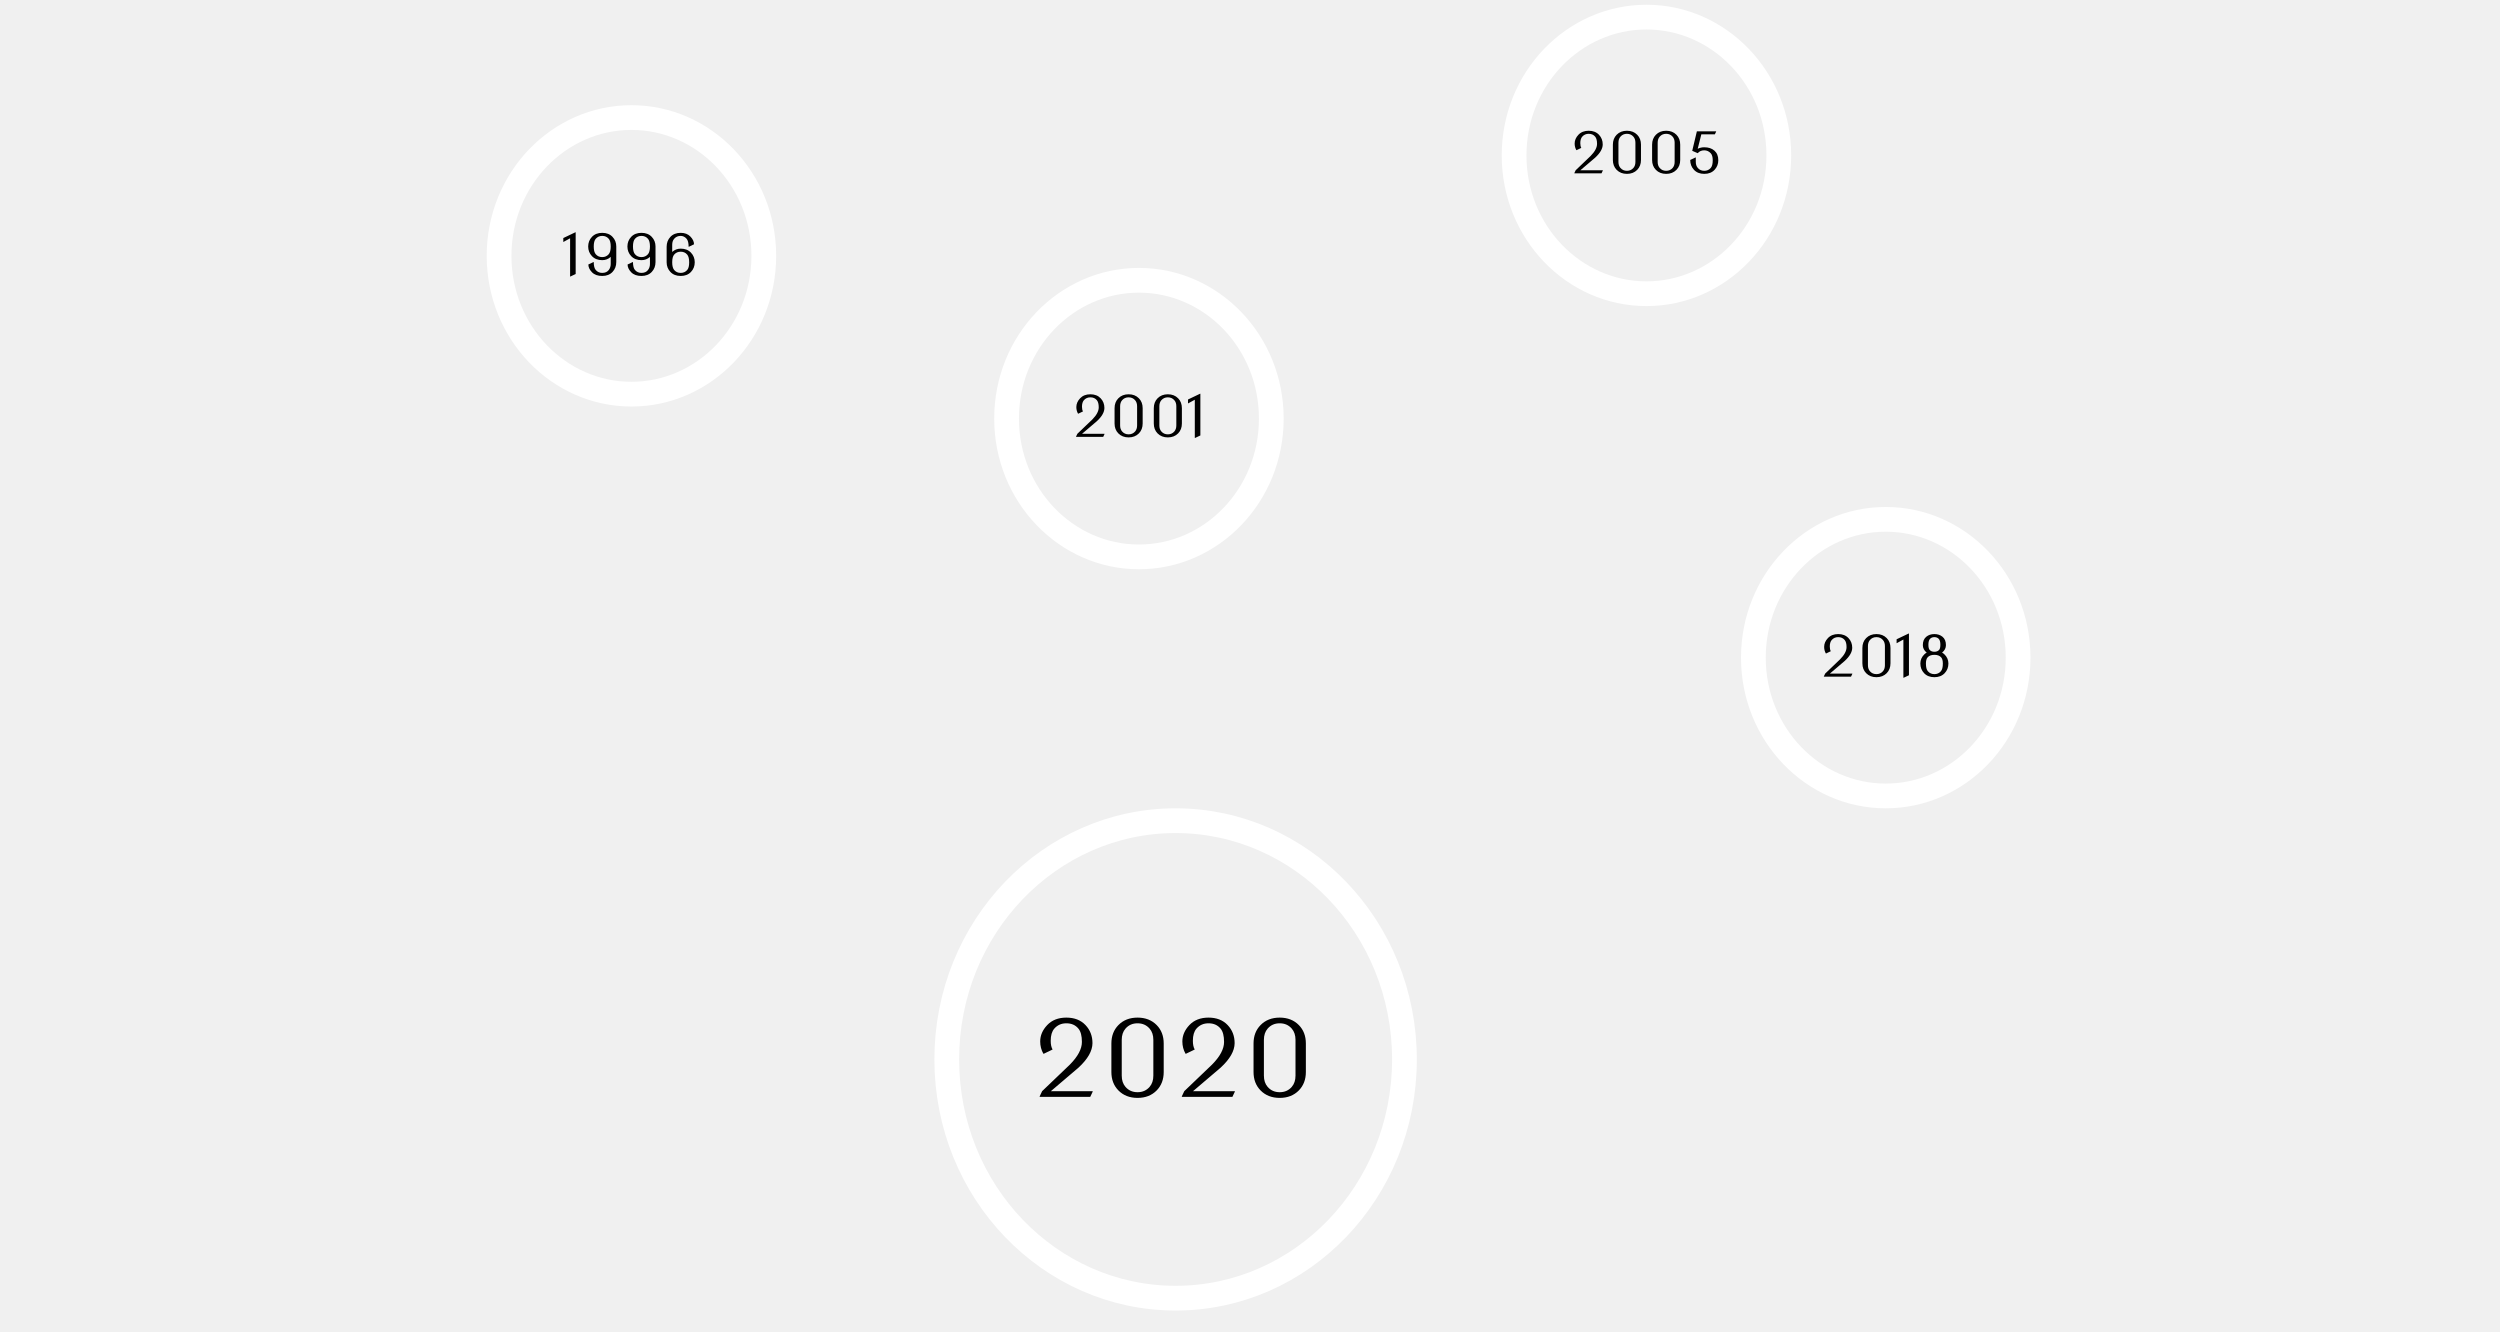
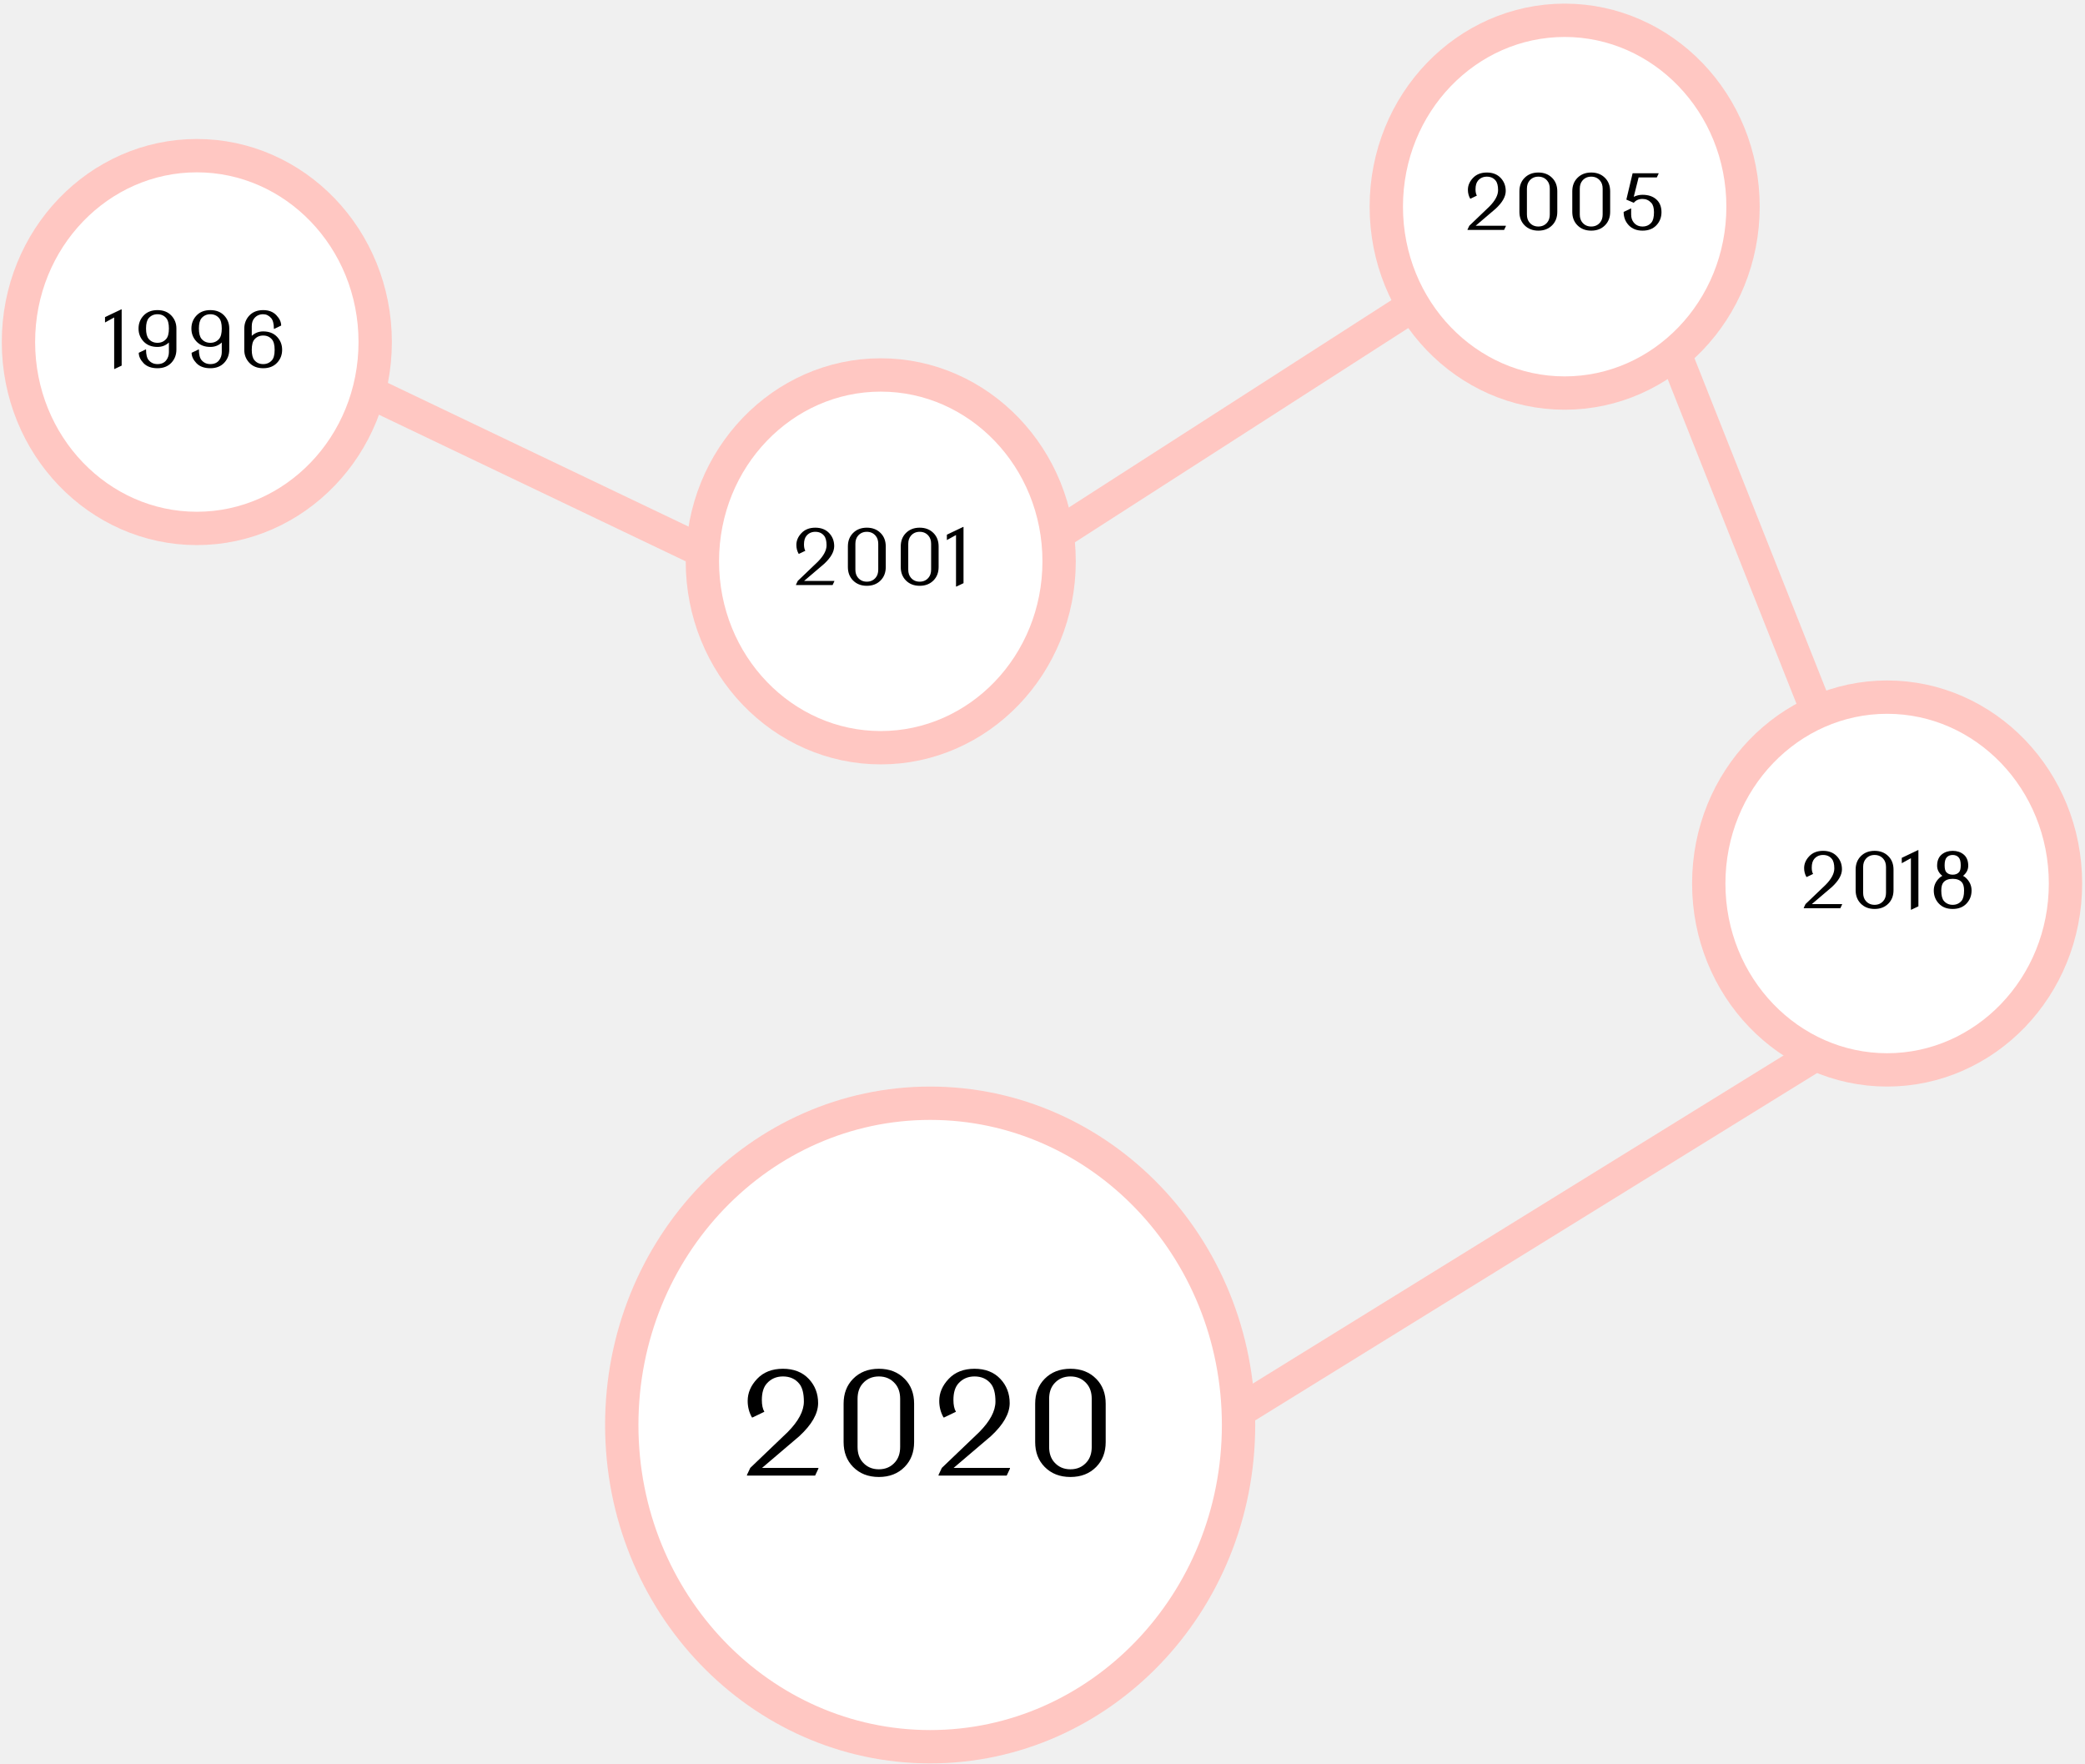
- <svg xmlns="http://www.w3.org/2000/svg" width="1053" height="561" viewBox="0 0 1053 561" fill="none">
-   <path d="M321.708 107.769C321.708 140.14 296.553 166.021 265.959 166.021C235.365 166.021 210.21 140.14 210.21 107.769C210.21 75.398 235.365 49.518 265.959 49.518C296.553 49.518 321.708 75.398 321.708 107.769Z" stroke="white" stroke-width="10.42" />
-   <path d="M591.554 446.231C591.554 501.968 548.204 546.79 495.165 546.79C442.127 546.79 398.777 501.968 398.777 446.231C398.777 390.494 442.127 345.672 495.165 345.672C548.204 345.672 591.554 390.494 591.554 446.231Z" stroke="white" stroke-width="10.42" />
-   <path d="M850.021 277C850.021 309.371 824.865 335.252 794.272 335.252C763.678 335.252 738.523 309.371 738.523 277C738.523 244.629 763.678 218.749 794.272 218.749C824.865 218.749 850.021 244.629 850.021 277Z" stroke="white" stroke-width="10.42" />
-   <path d="M749.235 65.462C749.235 97.833 724.08 123.713 693.486 123.713C662.892 123.713 637.737 97.833 637.737 65.462C637.737 33.091 662.892 7.21 693.486 7.21C724.08 7.21 749.235 33.091 749.235 65.462Z" stroke="white" stroke-width="10.42" />
-   <path d="M535.471 176.308C535.471 208.679 510.316 234.559 479.722 234.559C449.128 234.559 423.973 208.679 423.973 176.308C423.973 143.937 449.128 118.056 479.722 118.056C510.316 118.056 535.471 143.937 535.471 176.308Z" stroke="white" stroke-width="10.42" />
-   <path d="M240.125 116.469V100.367L237.266 101.938V100.262L242.352 97.836H242.469V115.414L240.242 116.469H240.125ZM247.812 111.406L249.969 110.375H250.086C250.086 111.961 250.371 113.082 250.941 113.738C251.645 114.543 252.551 114.945 253.66 114.945C254.871 114.945 255.785 114.543 256.402 113.738C256.957 113.012 257.234 112.164 257.234 111.195V108.195C256.25 109.117 255.059 109.578 253.66 109.578C251.84 109.578 250.395 109.012 249.324 107.879C248.27 106.762 247.742 105.414 247.742 103.836C247.742 102.242 248.27 100.887 249.324 99.77C250.395 98.637 251.84 98.07 253.66 98.07C255.48 98.07 256.926 98.637 257.996 99.77C259.051 100.887 259.578 102.234 259.578 103.813V110.375C259.578 112.031 259.051 113.418 257.996 114.535C256.926 115.668 255.48 116.234 253.66 116.234C251.777 116.234 250.332 115.711 249.324 114.664C248.316 113.609 247.812 112.523 247.812 111.406ZM253.66 108.289C254.777 108.289 255.688 107.887 256.391 107.082C256.953 106.434 257.234 105.344 257.234 103.813C257.234 102.297 256.953 101.215 256.391 100.566C255.703 99.762 254.793 99.359 253.66 99.359C252.551 99.359 251.641 99.762 250.93 100.566C250.367 101.215 250.086 102.297 250.086 103.813C250.086 105.336 250.367 106.426 250.93 107.082C251.617 107.887 252.527 108.289 253.66 108.289ZM264.336 111.406L266.492 110.375H266.609C266.609 111.961 266.895 113.082 267.465 113.738C268.168 114.543 269.074 114.945 270.184 114.945C271.395 114.945 272.309 114.543 272.926 113.738C273.48 113.012 273.758 112.164 273.758 111.195V108.195C272.773 109.117 271.582 109.578 270.184 109.578C268.363 109.578 266.918 109.012 265.848 107.879C264.793 106.762 264.266 105.414 264.266 103.836C264.266 102.242 264.793 100.887 265.848 99.77C266.918 98.637 268.363 98.07 270.184 98.07C272.004 98.07 273.449 98.637 274.52 99.77C275.574 100.887 276.102 102.234 276.102 103.813V110.375C276.102 112.031 275.574 113.418 274.52 114.535C273.449 115.668 272.004 116.234 270.184 116.234C268.301 116.234 266.855 115.711 265.848 114.664C264.84 113.609 264.336 112.523 264.336 111.406ZM270.184 108.289C271.301 108.289 272.211 107.887 272.914 107.082C273.477 106.434 273.758 105.344 273.758 103.813C273.758 102.297 273.477 101.215 272.914 100.566C272.227 99.762 271.316 99.359 270.184 99.359C269.074 99.359 268.164 99.762 267.453 100.566C266.891 101.215 266.609 102.297 266.609 103.813C266.609 105.336 266.891 106.426 267.453 107.082C268.141 107.887 269.051 108.289 270.184 108.289ZM292.32 102.898L290.164 103.93H290.047C290.047 102.352 289.762 101.231 289.191 100.566C288.488 99.762 287.66 99.359 286.707 99.359C285.574 99.359 284.66 99.762 283.965 100.566C283.41 101.199 283.133 102.047 283.133 103.109V106.109C284.148 105.188 285.34 104.727 286.707 104.727C288.527 104.727 289.973 105.293 291.043 106.426C292.098 107.543 292.625 108.891 292.625 110.469C292.625 112.063 292.098 113.418 291.043 114.535C289.973 115.668 288.527 116.234 286.707 116.234C284.887 116.234 283.441 115.668 282.371 114.535C281.316 113.418 280.789 112.07 280.789 110.492V103.93C280.789 102.273 281.316 100.887 282.371 99.77C283.441 98.637 284.887 98.07 286.707 98.07C288.434 98.07 289.801 98.598 290.809 99.652C291.816 100.699 292.32 101.781 292.32 102.898ZM289.438 107.223C288.75 106.418 287.84 106.016 286.707 106.016C285.574 106.016 284.664 106.418 283.977 107.223C283.414 107.856 283.133 108.945 283.133 110.492C283.133 111.992 283.414 113.074 283.977 113.738C284.664 114.543 285.574 114.945 286.707 114.945C287.809 114.945 288.719 114.543 289.438 113.738C290 113.106 290.281 112.023 290.281 110.492C290.281 108.969 290 107.879 289.438 107.223Z" fill="black" />
-   <path d="M453.234 184V183.883L453.785 182.711L460.078 176.688C461.883 174.859 462.785 173.156 462.785 171.578C462.785 170.203 462.523 169.199 462 168.566C461.336 167.762 460.426 167.359 459.27 167.359C458.152 167.359 457.242 167.762 456.539 168.566C456 169.191 455.73 170.106 455.73 171.309C455.73 172.152 455.871 172.813 456.152 173.289L454.184 174.238H454.066C453.59 173.395 453.352 172.469 453.352 171.461C453.352 170.117 453.879 168.887 454.934 167.77C456.004 166.637 457.449 166.07 459.27 166.07C461.09 166.07 462.535 166.637 463.605 167.77C464.652 168.879 465.176 170.238 465.176 171.848C465.168 173.606 464.113 175.453 462.012 177.391L455.766 182.711H465.223V182.828L464.672 184H453.234ZM471.797 179.195C471.797 180.242 472.078 181.09 472.641 181.738C473.336 182.543 474.246 182.945 475.371 182.945C476.496 182.945 477.406 182.543 478.102 181.738C478.664 181.09 478.945 180.242 478.945 179.195V171.109C478.945 170.063 478.664 169.215 478.102 168.566C477.406 167.762 476.496 167.359 475.371 167.359C474.246 167.359 473.336 167.762 472.641 168.566C472.078 169.215 471.797 170.063 471.797 171.109V179.195ZM469.453 178.375V171.93C469.453 170.234 469.98 168.848 471.035 167.77C472.145 166.637 473.59 166.07 475.371 166.07C477.152 166.07 478.598 166.637 479.707 167.77C480.762 168.84 481.289 170.227 481.289 171.93V178.375C481.289 180.07 480.762 181.457 479.707 182.535C478.598 183.668 477.152 184.234 475.371 184.234C473.59 184.234 472.145 183.668 471.035 182.535C469.98 181.457 469.453 180.07 469.453 178.375ZM488.32 179.195C488.32 180.242 488.602 181.09 489.164 181.738C489.859 182.543 490.77 182.945 491.895 182.945C493.02 182.945 493.93 182.543 494.625 181.738C495.188 181.09 495.469 180.242 495.469 179.195V171.109C495.469 170.063 495.188 169.215 494.625 168.566C493.93 167.762 493.02 167.359 491.895 167.359C490.77 167.359 489.859 167.762 489.164 168.566C488.602 169.215 488.32 170.063 488.32 171.109V179.195ZM485.977 178.375V171.93C485.977 170.234 486.504 168.848 487.559 167.77C488.668 166.637 490.113 166.07 491.895 166.07C493.676 166.07 495.121 166.637 496.23 167.77C497.285 168.84 497.812 170.227 497.812 171.93V178.375C497.812 180.07 497.285 181.457 496.23 182.535C495.121 183.668 493.676 184.234 491.895 184.234C490.113 184.234 488.668 183.668 487.559 182.535C486.504 181.457 485.977 180.07 485.977 178.375ZM503.25 184.469V168.367L500.391 169.938V168.262L505.477 165.836H505.594V183.414L503.367 184.469H503.25Z" fill="black" />
-   <path d="M663.125 73V72.883L663.676 71.711L669.969 65.688C671.773 63.859 672.676 62.156 672.676 60.578C672.676 59.203 672.414 58.199 671.891 57.566C671.227 56.762 670.316 56.359 669.16 56.359C668.043 56.359 667.133 56.762 666.43 57.566C665.891 58.191 665.621 59.105 665.621 60.309C665.621 61.152 665.762 61.813 666.043 62.289L664.074 63.238H663.957C663.48 62.395 663.242 61.469 663.242 60.461C663.242 59.117 663.77 57.887 664.824 56.77C665.895 55.637 667.34 55.07 669.16 55.07C670.98 55.07 672.426 55.637 673.496 56.77C674.543 57.879 675.066 59.238 675.066 60.848C675.059 62.605 674.004 64.453 671.902 66.391L665.656 71.711H675.113V71.828L674.562 73H663.125ZM681.688 68.195C681.688 69.242 681.969 70.09 682.531 70.738C683.227 71.543 684.137 71.945 685.262 71.945C686.387 71.945 687.297 71.543 687.992 70.738C688.555 70.09 688.836 69.242 688.836 68.195V60.109C688.836 59.063 688.555 58.215 687.992 57.566C687.297 56.762 686.387 56.359 685.262 56.359C684.137 56.359 683.227 56.762 682.531 57.566C681.969 58.215 681.688 59.063 681.688 60.109V68.195ZM679.344 67.375V60.93C679.344 59.234 679.871 57.848 680.926 56.77C682.035 55.637 683.48 55.07 685.262 55.07C687.043 55.07 688.488 55.637 689.598 56.77C690.652 57.84 691.18 59.227 691.18 60.93V67.375C691.18 69.07 690.652 70.457 689.598 71.535C688.488 72.668 687.043 73.234 685.262 73.234C683.48 73.234 682.035 72.668 680.926 71.535C679.871 70.457 679.344 69.07 679.344 67.375ZM698.211 68.195C698.211 69.242 698.492 70.09 699.055 70.738C699.75 71.543 700.66 71.945 701.785 71.945C702.91 71.945 703.82 71.543 704.516 70.738C705.078 70.09 705.359 69.242 705.359 68.195V60.109C705.359 59.063 705.078 58.215 704.516 57.566C703.82 56.762 702.91 56.359 701.785 56.359C700.66 56.359 699.75 56.762 699.055 57.566C698.492 58.215 698.211 59.063 698.211 60.109V68.195ZM695.867 67.375V60.93C695.867 59.234 696.395 57.848 697.449 56.77C698.559 55.637 700.004 55.07 701.785 55.07C703.566 55.07 705.012 55.637 706.121 56.77C707.176 57.84 707.703 59.227 707.703 60.93V67.375C707.703 69.07 707.176 70.457 706.121 71.535C705.012 72.668 703.566 73.234 701.785 73.234C700.004 73.234 698.559 72.668 697.449 71.535C696.395 70.457 695.867 69.07 695.867 67.375ZM711.922 67.375L714.148 66.32H714.266V68.195C714.266 69.219 714.547 70.067 715.109 70.738C715.789 71.543 716.699 71.945 717.84 71.945C718.957 71.945 719.867 71.543 720.57 70.738C721.125 70.106 721.402 69.023 721.402 67.492C721.402 66.125 721.117 65.137 720.547 64.527C719.805 63.723 718.895 63.32 717.816 63.32C716.668 63.32 715.758 63.723 715.086 64.527L712.766 63.531L714.723 55.305H722.844V55.422L722.293 56.594H716.598L715.074 62.664C715.941 62.242 716.855 62.031 717.816 62.031C719.59 62.031 721.012 62.496 722.082 63.426C723.191 64.387 723.746 65.734 723.746 67.469C723.746 69.063 723.223 70.418 722.176 71.535C721.105 72.668 719.66 73.234 717.84 73.234C716.02 73.234 714.574 72.668 713.504 71.535C712.449 70.418 711.922 69.031 711.922 67.375Z" fill="black" />
-   <path d="M768.215 285V284.883L768.766 283.711L775.059 277.688C776.863 275.859 777.766 274.156 777.766 272.578C777.766 271.203 777.504 270.199 776.98 269.566C776.316 268.762 775.406 268.359 774.25 268.359C773.133 268.359 772.223 268.762 771.52 269.566C770.98 270.191 770.711 271.106 770.711 272.309C770.711 273.152 770.852 273.813 771.133 274.289L769.164 275.238H769.047C768.57 274.395 768.332 273.469 768.332 272.461C768.332 271.117 768.859 269.887 769.914 268.77C770.984 267.637 772.43 267.07 774.25 267.07C776.07 267.07 777.516 267.637 778.586 268.77C779.633 269.879 780.156 271.238 780.156 272.848C780.148 274.606 779.094 276.453 776.992 278.391L770.746 283.711H780.203V283.828L779.652 285H768.215ZM786.777 280.195C786.777 281.242 787.059 282.09 787.621 282.738C788.316 283.543 789.227 283.945 790.352 283.945C791.477 283.945 792.387 283.543 793.082 282.738C793.645 282.09 793.926 281.242 793.926 280.195V272.109C793.926 271.063 793.645 270.215 793.082 269.566C792.387 268.762 791.477 268.359 790.352 268.359C789.227 268.359 788.316 268.762 787.621 269.566C787.059 270.215 786.777 271.063 786.777 272.109V280.195ZM784.434 279.375V272.93C784.434 271.234 784.961 269.848 786.016 268.77C787.125 267.637 788.57 267.07 790.352 267.07C792.133 267.07 793.578 267.637 794.688 268.77C795.742 269.84 796.27 271.227 796.27 272.93V279.375C796.27 281.07 795.742 282.457 794.688 283.535C793.578 284.668 792.133 285.234 790.352 285.234C788.57 285.234 787.125 284.668 786.016 283.535C784.961 282.457 784.434 281.07 784.434 279.375ZM801.707 285.469V269.367L798.848 270.938V269.262L803.934 266.836H804.051V284.414L801.824 285.469H801.707ZM808.855 279.469C808.855 277.938 809.449 276.617 810.637 275.508C810.887 275.273 811.184 275.066 811.527 274.887C810.441 274.012 809.898 272.961 809.898 271.734C809.898 270.172 810.383 268.992 811.352 268.195C812.273 267.445 813.41 267.07 814.762 267.07C816.113 267.07 817.25 267.445 818.172 268.195C819.141 268.984 819.625 270.164 819.625 271.734C819.625 272.961 819.082 274.012 817.996 274.887C818.34 275.066 818.637 275.273 818.887 275.508C820.074 276.617 820.668 277.938 820.668 279.469C820.668 281.063 820.145 282.418 819.098 283.535C818.027 284.668 816.582 285.234 814.762 285.234C812.934 285.234 811.488 284.668 810.426 283.535C809.379 282.418 808.855 281.063 808.855 279.469ZM812.031 282.738C812.734 283.543 813.645 283.945 814.762 283.945C815.879 283.945 816.789 283.543 817.492 282.738C818.047 282.106 818.324 281.023 818.324 279.492C818.324 278.305 818.098 277.445 817.645 276.914C817.02 276.18 816.059 275.813 814.762 275.813C813.465 275.813 812.504 276.18 811.879 276.914C811.426 277.445 811.199 278.305 811.199 279.492C811.199 281.023 811.477 282.106 812.031 282.738ZM816.59 269.074C816.129 268.598 815.52 268.359 814.762 268.359C814.004 268.359 813.395 268.598 812.934 269.074C812.473 269.551 812.242 270.379 812.242 271.559C812.242 272.621 812.418 273.348 812.77 273.738C813.238 274.262 813.902 274.523 814.762 274.523C815.621 274.523 816.285 274.262 816.754 273.738C817.105 273.348 817.281 272.621 817.281 271.559C817.281 270.379 817.051 269.551 816.59 269.074Z" fill="black" />
-   <path d="M437.913 462V461.782L438.939 459.6L450.657 448.384C454.017 444.98 455.697 441.808 455.697 438.87C455.697 436.309 455.21 434.44 454.235 433.262C452.999 431.763 451.304 431.014 449.151 431.014C447.071 431.014 445.376 431.763 444.067 433.262C443.063 434.425 442.561 436.127 442.561 438.368C442.561 439.939 442.823 441.168 443.347 442.055L439.681 443.823H439.463C438.575 442.252 438.131 440.528 438.131 438.651C438.131 436.149 439.113 433.858 441.077 431.778C443.07 429.668 445.762 428.614 449.151 428.614C452.541 428.614 455.232 429.668 457.225 431.778C459.174 433.843 460.149 436.375 460.149 439.371C460.134 442.645 458.171 446.085 454.257 449.693L442.627 459.6H460.236V459.818L459.211 462H437.913ZM472.478 453.053C472.478 455.003 473.002 456.581 474.049 457.789C475.344 459.287 477.039 460.036 479.133 460.036C481.228 460.036 482.923 459.287 484.218 457.789C485.265 456.581 485.789 455.003 485.789 453.053V437.997C485.789 436.047 485.265 434.469 484.218 433.262C482.923 431.763 481.228 431.014 479.133 431.014C477.039 431.014 475.344 431.763 474.049 433.262C473.002 434.469 472.478 436.047 472.478 437.997V453.053ZM468.114 451.526V439.524C468.114 436.367 469.096 433.785 471.06 431.778C473.125 429.668 475.817 428.614 479.133 428.614C482.45 428.614 485.141 429.668 487.207 431.778C489.171 433.771 490.153 436.353 490.153 439.524V451.526C490.153 454.683 489.171 457.265 487.207 459.272C485.141 461.382 482.45 462.436 479.133 462.436C475.817 462.436 473.125 461.382 471.06 459.272C469.096 457.265 468.114 454.683 468.114 451.526ZM497.79 462V461.782L498.816 459.6L510.534 448.384C513.894 444.98 515.575 441.808 515.575 438.87C515.575 436.309 515.087 434.44 514.113 433.262C512.876 431.763 511.181 431.014 509.028 431.014C506.948 431.014 505.253 431.763 503.944 433.262C502.94 434.425 502.438 436.127 502.438 438.368C502.438 439.939 502.7 441.168 503.224 442.055L499.558 443.823H499.34C498.452 442.252 498.009 440.528 498.009 438.651C498.009 436.149 498.991 433.858 500.954 431.778C502.947 429.668 505.639 428.614 509.028 428.614C512.418 428.614 515.109 429.668 517.102 431.778C519.051 433.843 520.026 436.375 520.026 439.371C520.012 442.645 518.048 446.085 514.134 449.693L502.504 459.6H520.113V459.818L519.088 462H497.79ZM532.355 453.053C532.355 455.003 532.879 456.581 533.926 457.789C535.221 459.287 536.916 460.036 539.011 460.036C541.105 460.036 542.8 459.287 544.095 457.789C545.142 456.581 545.666 455.003 545.666 453.053V437.997C545.666 436.047 545.142 434.469 544.095 433.262C542.8 431.763 541.105 431.014 539.011 431.014C536.916 431.014 535.221 431.763 533.926 433.262C532.879 434.469 532.355 436.047 532.355 437.997V453.053ZM527.991 451.526V439.524C527.991 436.367 528.973 433.785 530.937 431.778C533.002 429.668 535.694 428.614 539.011 428.614C542.327 428.614 545.019 429.668 547.084 431.778C549.048 433.771 550.03 436.353 550.03 439.524V451.526C550.03 454.683 549.048 457.265 547.084 459.272C545.019 461.382 542.327 462.436 539.011 462.436C535.694 462.436 533.002 461.382 530.937 459.272C528.973 457.265 527.991 454.683 527.991 451.526Z" fill="black" />
+ <svg xmlns="http://www.w3.org/2000/svg" width="545" height="461" viewBox="0 0 545 461" fill="none">
+   <line y1="-4.259" x2="91.91" y2="-4.259" transform="matrix(0.902275 0.431161 -0.403441 0.915006 96.3101 107.093)" stroke="#FFC7C2" stroke-width="8.518" />
+   <line x1="277.536" y1="138.892" x2="379.938" y2="73.078" stroke="#FFC7C2" stroke-width="8.518" />
+   <line x1="477.657" y1="192.75" x2="432.229" y2="78.232" stroke="#FFC7C2" stroke-width="8.518" />
+   <line x1="323.215" y1="369.272" x2="479.376" y2="272.736" stroke="#FFC7C2" stroke-width="8.518" />
+   <path d="M98.071 89.402C98.071 116.474 77.033 138.118 51.447 138.118C25.862 138.118 4.824 116.474 4.824 89.402C4.824 62.33 25.862 40.686 51.447 40.686C77.033 40.686 98.071 62.33 98.071 89.402Z" fill="white" stroke="#FFC7C2" stroke-width="8.714" />
+   <path d="M323.743 372.458C323.743 419.071 287.489 456.556 243.133 456.556C198.777 456.556 162.523 419.071 162.523 372.458C162.523 325.845 198.777 288.36 243.133 288.36C287.489 288.36 323.743 325.845 323.743 372.458Z" fill="white" stroke="#FFC7C2" stroke-width="8.714" />
+   <path d="M539.899 230.93C539.899 258.002 518.862 279.646 493.276 279.646C467.69 279.646 446.653 258.002 446.653 230.93C446.653 203.858 467.69 182.214 493.276 182.214C518.862 182.214 539.899 203.858 539.899 230.93Z" fill="white" stroke="#FFC7C2" stroke-width="8.714" />
+   <path d="M455.612 54.02C455.612 81.092 434.575 102.736 408.989 102.736C383.403 102.736 362.366 81.092 362.366 54.02C362.366 26.948 383.403 5.304 408.989 5.304C434.575 5.304 455.612 26.948 455.612 54.02Z" fill="white" stroke="#FFC7C2" stroke-width="8.714" />
+   <path d="M276.841 146.721C276.841 173.793 255.804 195.436 230.218 195.436C204.632 195.436 183.595 173.793 183.595 146.721C183.595 119.649 204.632 98.005 230.218 98.005C255.804 98.005 276.841 119.649 276.841 146.721Z" fill="white" stroke="#FFC7C2" stroke-width="8.714" />
+   <path d="M29.842 96.442V82.977L27.451 84.29V82.888L31.704 80.86H31.802V95.56L29.94 96.442H29.842ZM36.271 92.209L38.074 91.346H38.172C38.172 92.672 38.411 93.61 38.888 94.159C39.476 94.832 40.234 95.168 41.161 95.168C42.174 95.168 42.939 94.832 43.455 94.159C43.919 93.551 44.151 92.842 44.151 92.032V89.523C43.327 90.294 42.331 90.68 41.161 90.68C39.639 90.68 38.43 90.206 37.535 89.258C36.653 88.324 36.212 87.197 36.212 85.877C36.212 84.544 36.653 83.411 37.535 82.477C38.43 81.529 39.639 81.056 41.161 81.056C42.684 81.056 43.892 81.529 44.788 82.477C45.67 83.411 46.111 84.538 46.111 85.858V91.346C46.111 92.731 45.67 93.891 44.788 94.825C43.892 95.773 42.684 96.246 41.161 96.246C39.587 96.246 38.378 95.808 37.535 94.933C36.693 94.051 36.271 93.143 36.271 92.209ZM41.161 89.602C42.096 89.602 42.857 89.265 43.445 88.592C43.915 88.05 44.151 87.138 44.151 85.858C44.151 84.59 43.915 83.685 43.445 83.143C42.87 82.47 42.109 82.134 41.161 82.134C40.234 82.134 39.472 82.47 38.878 83.143C38.407 83.685 38.172 84.59 38.172 85.858C38.172 87.132 38.407 88.043 38.878 88.592C39.453 89.265 40.214 89.602 41.161 89.602ZM50.09 92.209L51.893 91.346H51.991C51.991 92.672 52.229 93.61 52.706 94.159C53.294 94.832 54.052 95.168 54.98 95.168C55.993 95.168 56.757 94.832 57.273 94.159C57.737 93.551 57.969 92.842 57.969 92.032V89.523C57.146 90.294 56.15 90.68 54.98 90.68C53.458 90.68 52.249 90.206 51.354 89.258C50.472 88.324 50.031 87.197 50.031 85.877C50.031 84.544 50.472 83.411 51.354 82.477C52.249 81.529 53.458 81.056 54.98 81.056C56.502 81.056 57.711 81.529 58.606 82.477C59.488 83.411 59.929 84.538 59.929 85.858V91.346C59.929 92.731 59.488 93.891 58.606 94.825C57.711 95.773 56.502 96.246 54.98 96.246C53.405 96.246 52.197 95.808 51.354 94.933C50.511 94.051 50.09 93.143 50.09 92.209ZM54.98 89.602C55.914 89.602 56.675 89.265 57.264 88.592C57.734 88.05 57.969 87.138 57.969 85.858C57.969 84.59 57.734 83.685 57.264 83.143C56.689 82.47 55.927 82.134 54.98 82.134C54.052 82.134 53.291 82.47 52.697 83.143C52.226 83.685 51.991 84.59 51.991 85.858C51.991 87.132 52.226 88.043 52.697 88.592C53.272 89.265 54.033 89.602 54.98 89.602ZM73.493 85.093L71.69 85.956H71.592C71.592 84.636 71.353 83.698 70.876 83.143C70.288 82.47 69.596 82.134 68.799 82.134C67.851 82.134 67.087 82.47 66.505 83.143C66.041 83.672 65.809 84.381 65.809 85.27V87.779C66.659 87.008 67.655 86.622 68.799 86.622C70.321 86.622 71.53 87.096 72.425 88.043C73.307 88.978 73.748 90.105 73.748 91.424C73.748 92.757 73.307 93.891 72.425 94.825C71.53 95.773 70.321 96.246 68.799 96.246C67.276 96.246 66.068 95.773 65.172 94.825C64.29 93.891 63.849 92.764 63.849 91.444V85.956C63.849 84.571 64.29 83.411 65.172 82.477C66.068 81.529 67.276 81.056 68.799 81.056C70.243 81.056 71.386 81.497 72.229 82.379C73.072 83.254 73.493 84.159 73.493 85.093ZM71.082 88.71C70.507 88.037 69.746 87.7 68.799 87.7C67.851 87.7 67.09 88.037 66.515 88.71C66.045 89.239 65.809 90.15 65.809 91.444C65.809 92.698 66.045 93.603 66.515 94.159C67.09 94.832 67.851 95.168 68.799 95.168C69.72 95.168 70.481 94.832 71.082 94.159C71.552 93.629 71.788 92.725 71.788 91.444C71.788 90.17 71.552 89.258 71.082 88.71Z" fill="black" />
+   <path d="M208.066 152.919V152.821L208.527 151.841L213.79 146.803C215.299 145.274 216.054 143.85 216.054 142.53C216.054 141.38 215.835 140.541 215.397 140.012C214.842 139.339 214.081 139.002 213.114 139.002C212.179 139.002 211.418 139.339 210.83 140.012C210.379 140.534 210.154 141.299 210.154 142.305C210.154 143.01 210.271 143.563 210.507 143.961L208.86 144.755H208.762C208.364 144.049 208.164 143.275 208.164 142.432C208.164 141.308 208.605 140.279 209.487 139.345C210.383 138.398 211.591 137.924 213.114 137.924C214.636 137.924 215.845 138.398 216.74 139.345C217.615 140.273 218.053 141.41 218.053 142.756C218.046 144.226 217.164 145.771 215.407 147.391L210.183 151.841H218.092V151.939L217.632 152.919H208.066ZM223.59 148.901C223.59 149.776 223.825 150.485 224.296 151.027C224.877 151.7 225.639 152.037 226.579 152.037C227.52 152.037 228.281 151.7 228.863 151.027C229.333 150.485 229.568 149.776 229.568 148.901V142.138C229.568 141.263 229.333 140.554 228.863 140.012C228.281 139.339 227.52 139.002 226.579 139.002C225.639 139.002 224.877 139.339 224.296 140.012C223.825 140.554 223.59 141.263 223.59 142.138V148.901ZM221.63 148.215V142.824C221.63 141.406 222.071 140.247 222.953 139.345C223.881 138.398 225.09 137.924 226.579 137.924C228.069 137.924 229.278 138.398 230.206 139.345C231.088 140.24 231.529 141.4 231.529 142.824V148.215C231.529 149.632 231.088 150.792 230.206 151.694C229.278 152.641 228.069 153.115 226.579 153.115C225.09 153.115 223.881 152.641 222.953 151.694C222.071 150.792 221.63 149.632 221.63 148.215ZM237.409 148.901C237.409 149.776 237.644 150.485 238.114 151.027C238.696 151.7 239.457 152.037 240.398 152.037C241.339 152.037 242.1 151.7 242.681 151.027C243.152 150.485 243.387 149.776 243.387 148.901V142.138C243.387 141.263 243.152 140.554 242.681 140.012C242.1 139.339 241.339 139.002 240.398 139.002C239.457 139.002 238.696 139.339 238.114 140.012C237.644 140.554 237.409 141.263 237.409 142.138V148.901ZM235.449 148.215V142.824C235.449 141.406 235.89 140.247 236.772 139.345C237.7 138.398 238.908 137.924 240.398 137.924C241.888 137.924 243.096 138.398 244.024 139.345C244.906 140.24 245.347 141.4 245.347 142.824V148.215C245.347 149.632 244.906 150.792 244.024 151.694C243.096 152.641 241.888 153.115 240.398 153.115C238.908 153.115 237.7 152.641 236.772 151.694C235.89 150.792 235.449 149.632 235.449 148.215ZM249.895 153.311V139.845L247.503 141.158V139.757L251.757 137.728H251.855V152.429L249.993 153.311H249.895Z" fill="black" />
+   <path d="M383.598 60.089V59.991L384.059 59.011L389.322 53.974C390.831 52.445 391.586 51.02 391.586 49.701C391.586 48.551 391.367 47.711 390.929 47.182C390.374 46.509 389.613 46.173 388.646 46.173C387.711 46.173 386.95 46.509 386.362 47.182C385.911 47.705 385.686 48.469 385.686 49.475C385.686 50.181 385.804 50.733 386.039 51.132L384.392 51.925H384.294C383.896 51.22 383.696 50.446 383.696 49.603C383.696 48.479 384.137 47.45 385.019 46.516C385.915 45.568 387.123 45.094 388.646 45.094C390.168 45.094 391.377 45.568 392.272 46.516C393.147 47.443 393.585 48.58 393.585 49.926C393.579 51.396 392.696 52.941 390.939 54.562L385.715 59.011H393.624V59.109L393.164 60.089H383.598ZM399.122 56.071C399.122 56.947 399.358 57.655 399.828 58.198C400.409 58.871 401.171 59.207 402.111 59.207C403.052 59.207 403.813 58.871 404.395 58.198C404.865 57.655 405.101 56.947 405.101 56.071V49.309C405.101 48.433 404.865 47.724 404.395 47.182C403.813 46.509 403.052 46.173 402.111 46.173C401.171 46.173 400.409 46.509 399.828 47.182C399.358 47.724 399.122 48.433 399.122 49.309V56.071ZM397.162 55.385V49.995C397.162 48.577 397.603 47.417 398.485 46.516C399.413 45.568 400.622 45.094 402.111 45.094C403.601 45.094 404.81 45.568 405.738 46.516C406.62 47.411 407.061 48.57 407.061 49.995V55.385C407.061 56.803 406.62 57.962 405.738 58.864C404.81 59.812 403.601 60.285 402.111 60.285C400.622 60.285 399.413 59.812 398.485 58.864C397.603 57.962 397.162 56.803 397.162 55.385ZM412.941 56.071C412.941 56.947 413.176 57.655 413.647 58.198C414.228 58.871 414.989 59.207 415.93 59.207C416.871 59.207 417.632 58.871 418.214 58.198C418.684 57.655 418.919 56.947 418.919 56.071V49.309C418.919 48.433 418.684 47.724 418.214 47.182C417.632 46.509 416.871 46.173 415.93 46.173C414.989 46.173 414.228 46.509 413.647 47.182C413.176 47.724 412.941 48.433 412.941 49.309V56.071ZM410.981 55.385V49.995C410.981 48.577 411.422 47.417 412.304 46.516C413.232 45.568 414.44 45.094 415.93 45.094C417.42 45.094 418.628 45.568 419.556 46.516C420.438 47.411 420.879 48.57 420.879 49.995V55.385C420.879 56.803 420.438 57.962 419.556 58.864C418.628 59.812 417.42 60.285 415.93 60.285C414.44 60.285 413.232 59.812 412.304 58.864C411.422 57.962 410.981 56.803 410.981 55.385ZM424.407 55.385L426.269 54.503H426.367V56.071C426.367 56.927 426.603 57.636 427.073 58.198C427.642 58.871 428.403 59.207 429.357 59.207C430.291 59.207 431.052 58.871 431.64 58.198C432.104 57.669 432.336 56.764 432.336 55.483C432.336 54.34 432.097 53.513 431.62 53.004C431 52.331 430.239 51.994 429.337 51.994C428.377 51.994 427.615 52.331 427.053 53.004L425.113 52.17L426.75 45.291H433.541V45.389L433.081 46.369H428.318L427.044 51.445C427.769 51.092 428.533 50.916 429.337 50.916C430.82 50.916 432.009 51.305 432.904 52.082C433.832 52.886 434.296 54.013 434.296 55.463C434.296 56.796 433.858 57.93 432.983 58.864C432.088 59.812 430.879 60.285 429.357 60.285C427.834 60.285 426.626 59.812 425.73 58.864C424.848 57.93 424.407 56.77 424.407 55.385Z" fill="black" />
+   <path d="M471.485 237.385V237.287L471.945 236.307L477.208 231.27C478.717 229.741 479.472 228.317 479.472 226.997C479.472 225.847 479.253 225.007 478.815 224.478C478.26 223.805 477.499 223.469 476.532 223.469C475.598 223.469 474.836 223.805 474.248 224.478C473.798 225.001 473.572 225.765 473.572 226.771C473.572 227.477 473.69 228.029 473.925 228.428L472.278 229.222H472.18C471.782 228.516 471.583 227.742 471.583 226.899C471.583 225.775 472.024 224.746 472.906 223.812C473.801 222.864 475.009 222.391 476.532 222.391C478.054 222.391 479.263 222.864 480.158 223.812C481.033 224.74 481.471 225.876 481.471 227.222C481.465 228.692 480.583 230.238 478.825 231.858L473.601 236.307H481.51V236.405L481.05 237.385H471.485ZM487.008 233.367C487.008 234.243 487.244 234.952 487.714 235.494C488.296 236.167 489.057 236.503 489.998 236.503C490.938 236.503 491.7 236.167 492.281 235.494C492.752 234.952 492.987 234.243 492.987 233.367V226.605C492.987 225.729 492.752 225.02 492.281 224.478C491.7 223.805 490.938 223.469 489.998 223.469C489.057 223.469 488.296 223.805 487.714 224.478C487.244 225.02 487.008 225.729 487.008 226.605V233.367ZM485.048 232.681V227.291C485.048 225.873 485.489 224.713 486.371 223.812C487.299 222.864 488.508 222.391 489.998 222.391C491.487 222.391 492.696 222.864 493.624 223.812C494.506 224.707 494.947 225.867 494.947 227.291V232.681C494.947 234.099 494.506 235.259 493.624 236.16C492.696 237.108 491.487 237.581 489.998 237.581C488.508 237.581 487.299 237.108 486.371 236.16C485.489 235.259 485.048 234.099 485.048 232.681ZM499.494 237.777V224.312L497.103 225.625V224.223L501.356 222.195H501.454V236.895L499.592 237.777H499.494ZM505.472 232.76C505.472 231.479 505.969 230.375 506.962 229.447C507.171 229.251 507.419 229.078 507.707 228.928C506.799 228.196 506.345 227.317 506.345 226.291C506.345 224.985 506.75 223.998 507.56 223.332C508.331 222.704 509.282 222.391 510.412 222.391C511.542 222.391 512.493 222.704 513.264 223.332C514.074 223.991 514.479 224.978 514.479 226.291C514.479 227.317 514.025 228.196 513.117 228.928C513.404 229.078 513.653 229.251 513.862 229.447C514.855 230.375 515.351 231.479 515.351 232.76C515.351 234.092 514.914 235.226 514.038 236.16C513.143 237.108 511.934 237.581 510.412 237.581C508.883 237.581 507.674 237.108 506.786 236.16C505.91 235.226 505.472 234.092 505.472 232.76ZM508.128 235.494C508.716 236.167 509.478 236.503 510.412 236.503C511.346 236.503 512.107 236.167 512.695 235.494C513.159 234.965 513.391 234.06 513.391 232.779C513.391 231.786 513.202 231.067 512.823 230.623C512.3 230.009 511.496 229.702 510.412 229.702C509.327 229.702 508.524 230.009 508.001 230.623C507.622 231.067 507.433 231.786 507.433 232.779C507.433 234.06 507.664 234.965 508.128 235.494ZM511.941 224.067C511.555 223.668 511.046 223.469 510.412 223.469C509.778 223.469 509.268 223.668 508.883 224.067C508.498 224.465 508.305 225.158 508.305 226.144C508.305 227.033 508.452 227.64 508.746 227.967C509.138 228.405 509.693 228.624 510.412 228.624C511.131 228.624 511.686 228.405 512.078 227.967C512.372 227.64 512.519 227.033 512.519 226.144C512.519 225.158 512.326 224.465 511.941 224.067Z" fill="black" />
+   <path d="M195.253 385.685V385.502L196.111 383.677L205.911 374.297C208.721 371.45 210.126 368.798 210.126 366.341C210.126 364.199 209.719 362.636 208.903 361.651C207.869 360.398 206.452 359.771 204.651 359.771C202.912 359.771 201.494 360.398 200.399 361.651C199.56 362.624 199.14 364.047 199.14 365.921C199.14 367.235 199.359 368.263 199.797 369.005L196.731 370.483H196.549C195.807 369.169 195.436 367.728 195.436 366.158C195.436 364.066 196.257 362.15 197.899 360.41C199.566 358.646 201.817 357.764 204.651 357.764C207.486 357.764 209.737 358.646 211.404 360.41C213.034 362.137 213.849 364.254 213.849 366.76C213.837 369.498 212.194 372.375 208.922 375.392L199.195 383.677H213.922V383.86L213.064 385.685H195.253ZM224.16 378.203C224.16 379.833 224.598 381.153 225.474 382.163C226.556 383.416 227.974 384.042 229.726 384.042C231.477 384.042 232.895 383.416 233.978 382.163C234.854 381.153 235.292 379.833 235.292 378.203V365.611C235.292 363.98 234.854 362.66 233.978 361.651C232.895 360.398 231.477 359.771 229.726 359.771C227.974 359.771 226.556 360.398 225.474 361.651C224.598 362.66 224.16 363.98 224.16 365.611V378.203ZM220.51 376.925V366.888C220.51 364.248 221.331 362.089 222.973 360.41C224.701 358.646 226.952 357.764 229.726 357.764C232.499 357.764 234.75 358.646 236.478 360.41C238.12 362.077 238.941 364.236 238.941 366.888V376.925C238.941 379.565 238.12 381.725 236.478 383.404C234.75 385.168 232.499 386.05 229.726 386.05C226.952 386.05 224.701 385.168 222.973 383.404C221.331 381.725 220.51 379.565 220.51 376.925ZM245.329 385.685V385.502L246.186 383.677L255.986 374.297C258.796 371.45 260.202 368.798 260.202 366.341C260.202 364.199 259.794 362.636 258.979 361.651C257.945 360.398 256.527 359.771 254.727 359.771C252.987 359.771 251.57 360.398 250.475 361.651C249.635 362.624 249.216 364.047 249.216 365.921C249.216 367.235 249.435 368.263 249.873 369.005L246.807 370.483H246.624C245.882 369.169 245.511 367.728 245.511 366.158C245.511 364.066 246.332 362.15 247.975 360.41C249.641 358.646 251.892 357.764 254.727 357.764C257.561 357.764 259.812 358.646 261.479 360.41C263.109 362.137 263.924 364.254 263.924 366.76C263.912 369.498 262.27 372.375 258.997 375.392L249.27 383.677H263.997V383.86L263.14 385.685H245.329ZM274.235 378.203C274.235 379.833 274.673 381.153 275.549 382.163C276.632 383.416 278.049 384.042 279.801 384.042C281.553 384.042 282.97 383.416 284.053 382.163C284.929 381.153 285.367 379.833 285.367 378.203V365.611C285.367 363.98 284.929 362.66 284.053 361.651C282.97 360.398 281.553 359.771 279.801 359.771C278.049 359.771 276.632 360.398 275.549 361.651C274.673 362.66 274.235 363.98 274.235 365.611V378.203ZM270.585 376.925V366.888C270.585 364.248 271.406 362.089 273.049 360.41C274.776 358.646 277.027 357.764 279.801 357.764C282.575 357.764 284.826 358.646 286.553 360.41C288.196 362.077 289.017 364.236 289.017 366.888V376.925C289.017 379.565 288.196 381.725 286.553 383.404C284.826 385.168 282.575 386.05 279.801 386.05C277.027 386.05 274.776 385.168 273.049 383.404C271.406 381.725 270.585 379.565 270.585 376.925Z" fill="black" />
</svg>
